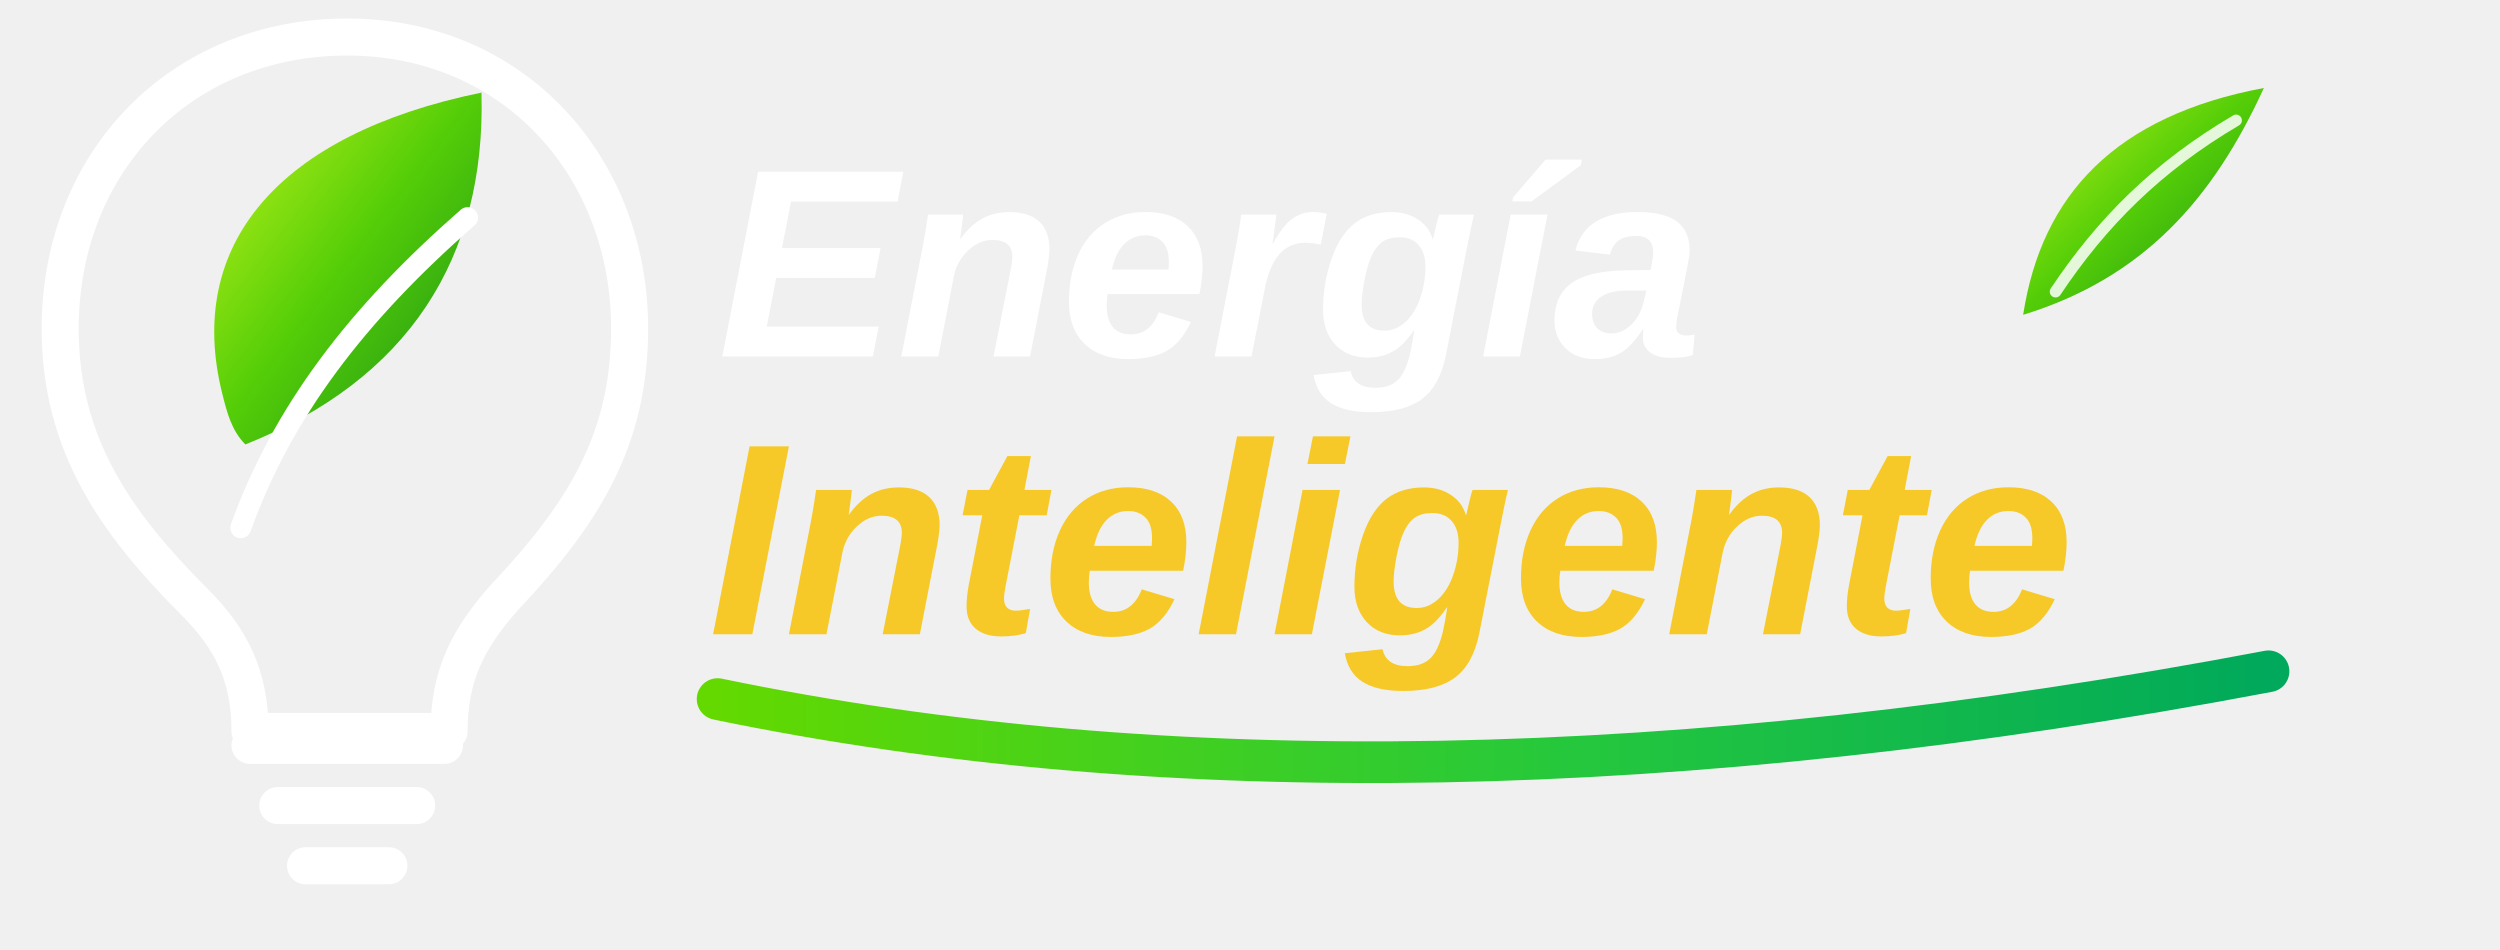
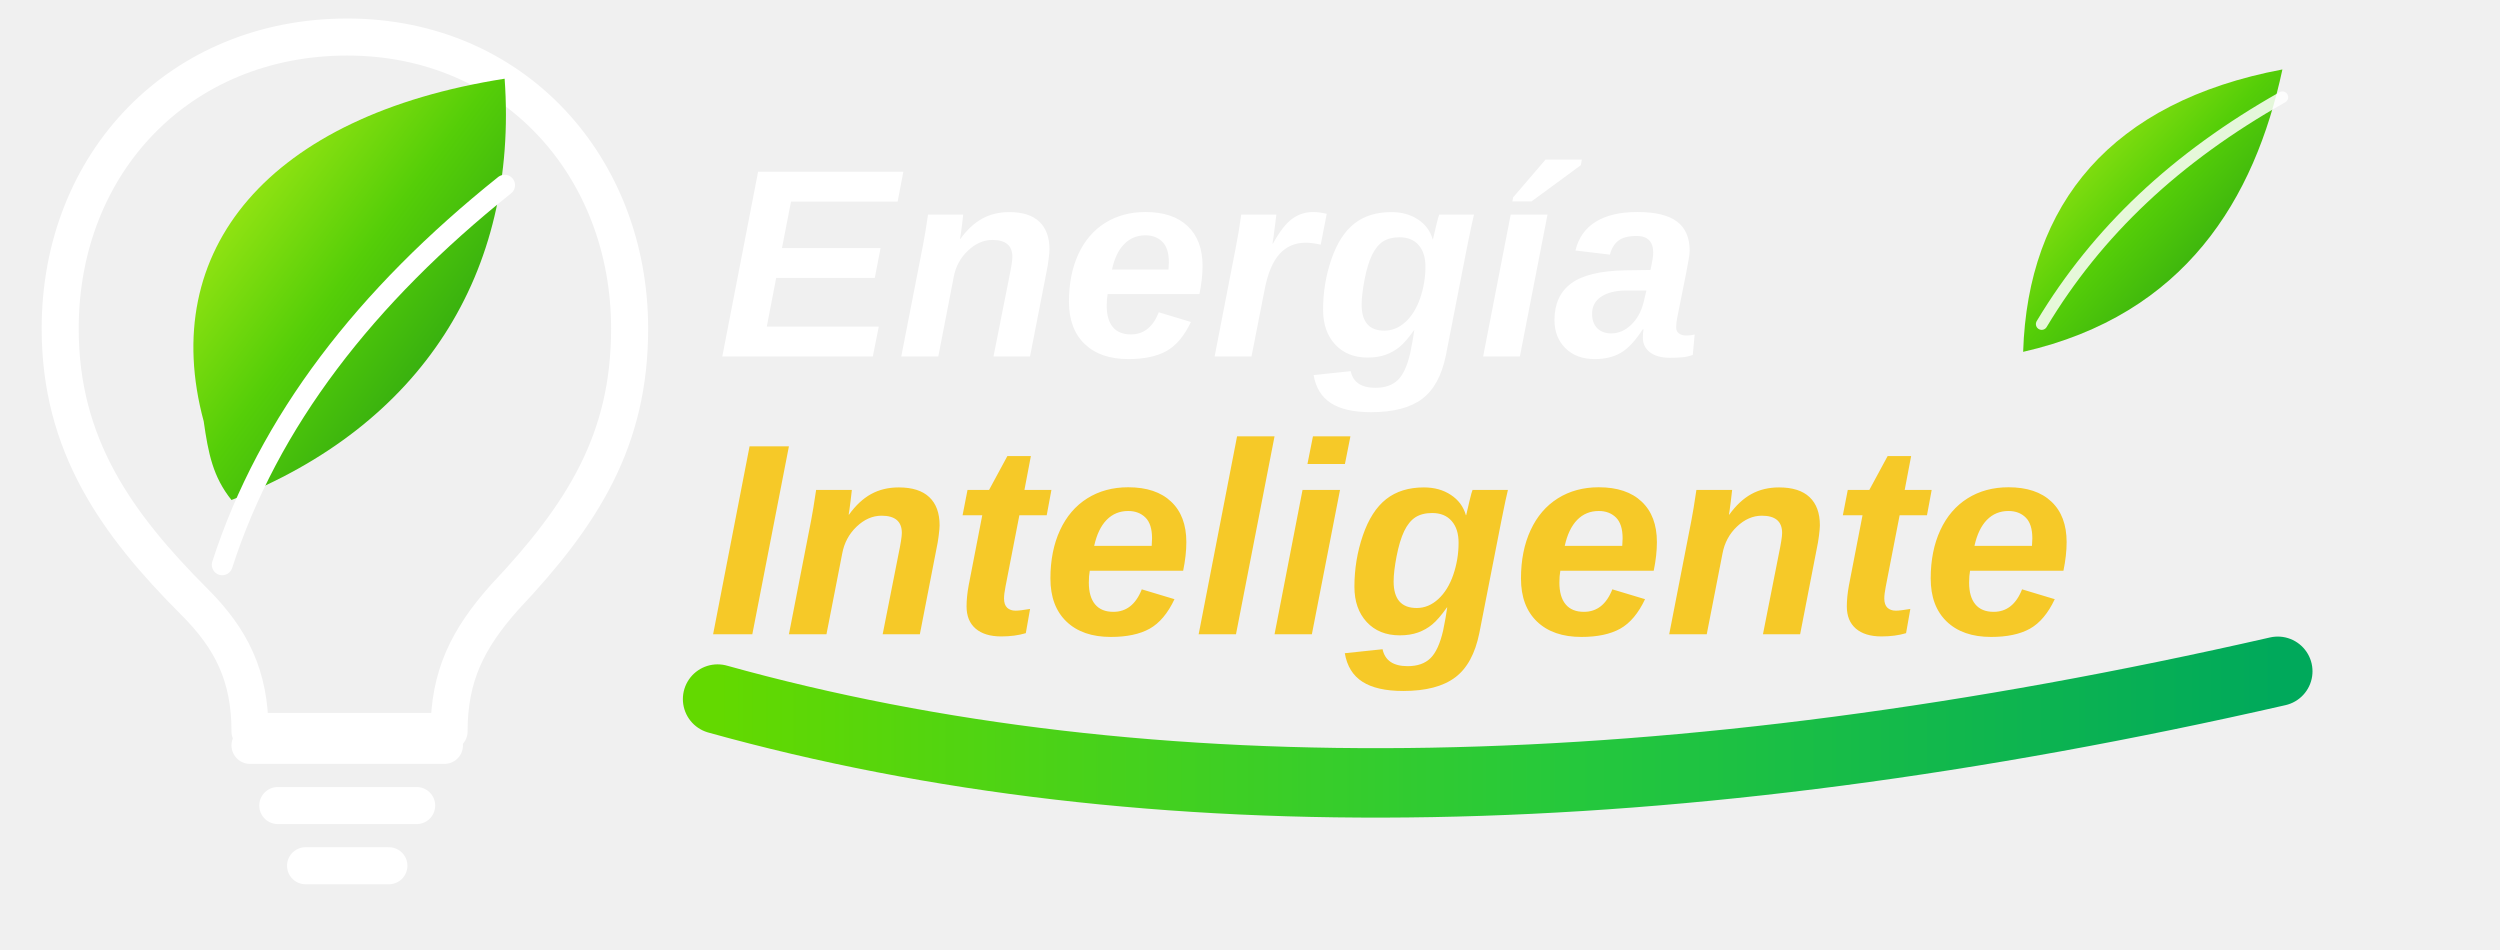
<svg xmlns="http://www.w3.org/2000/svg" viewBox="0 0 540 205" role="img" aria-labelledby="title">
  <defs>
    <linearGradient id="leaf" x1="0" y1="0" x2="1" y2="1">
      <stop stop-color="#c4f51b" />
      <stop offset=".48" stop-color="#55ce08" />
      <stop offset="1" stop-color="#168d18" />
    </linearGradient>
    <linearGradient id="green" x1="0" y1="0" x2="1" y2="0">
      <stop stop-color="#63d900" />
      <stop offset=".55" stop-color="#25c83c" />
      <stop offset="1" stop-color="#00a95b" />
    </linearGradient>
  </defs>
  <g transform="translate(5 3)">
    <path d="M70 5C34 5 8 32 8 68c0 25 12 42 29 59 8 8 12 16 12 28h43c0-12 4-20 12-29 17-18 27-34 27-58C131 33 106 5 70 5Z" fill="none" stroke="#fff" stroke-width="8" stroke-linejoin="round" />
-     <path d="M43 82C35 50 55 26 99 17c1 36-16 62-51 76-3-3-4-7-5-11Z" fill="url(#leaf)" />
-     <path d="M47 111c9-25 25-46 49-67" fill="none" stroke="#fff" stroke-width="4.5" stroke-linecap="round" />
+     <path d="M39 88C29 51 53 22 104 14c3 42-18 75-59 91-4-5-5-10-6-17Z" fill="url(#leaf)" />
+     <path d="M43 119c10-31 31-58 61-82" fill="none" stroke="#fff" stroke-width="4.5" stroke-linecap="round" />
    <path d="M49 158h42M55 171h30M61 184h18" stroke="#fff" stroke-width="8" stroke-linecap="round" />
  </g>
  <g font-family="Arial,Helvetica,sans-serif" font-style="italic" font-weight="800">
    <text x="155" y="77" font-size="58" fill="#fff">Energía</text>
    <text x="153" y="137" font-size="59" fill="#f6c928">Inteligente</text>
-     <path d="M155 151 Q300 181 490 145" fill="none" stroke="url(#green)" stroke-width="9" stroke-linecap="round" />
-     <path d="M489 19C478 43 463 60 437 68c4-26 20-43 52-49Z" fill="url(#leaf)" />
-     <path d="M444 63c10-15 22-27 39-37" fill="none" stroke="#fff" stroke-width="2.5" stroke-linecap="round" opacity=".85" />
+     <path d="M155 151 Q295 190 492 145" fill="none" stroke="url(#green)" stroke-width="15" stroke-linecap="round" />
+     <path d="M493 15C487 43 472 68 437 76c1-32 19-54 56-61Z" fill="url(#leaf)" />
+     <path d="M441 70c12-20 29-36 52-49" fill="none" stroke="#fff" stroke-width="2.5" stroke-linecap="round" opacity=".85" />
  </g>
</svg>
